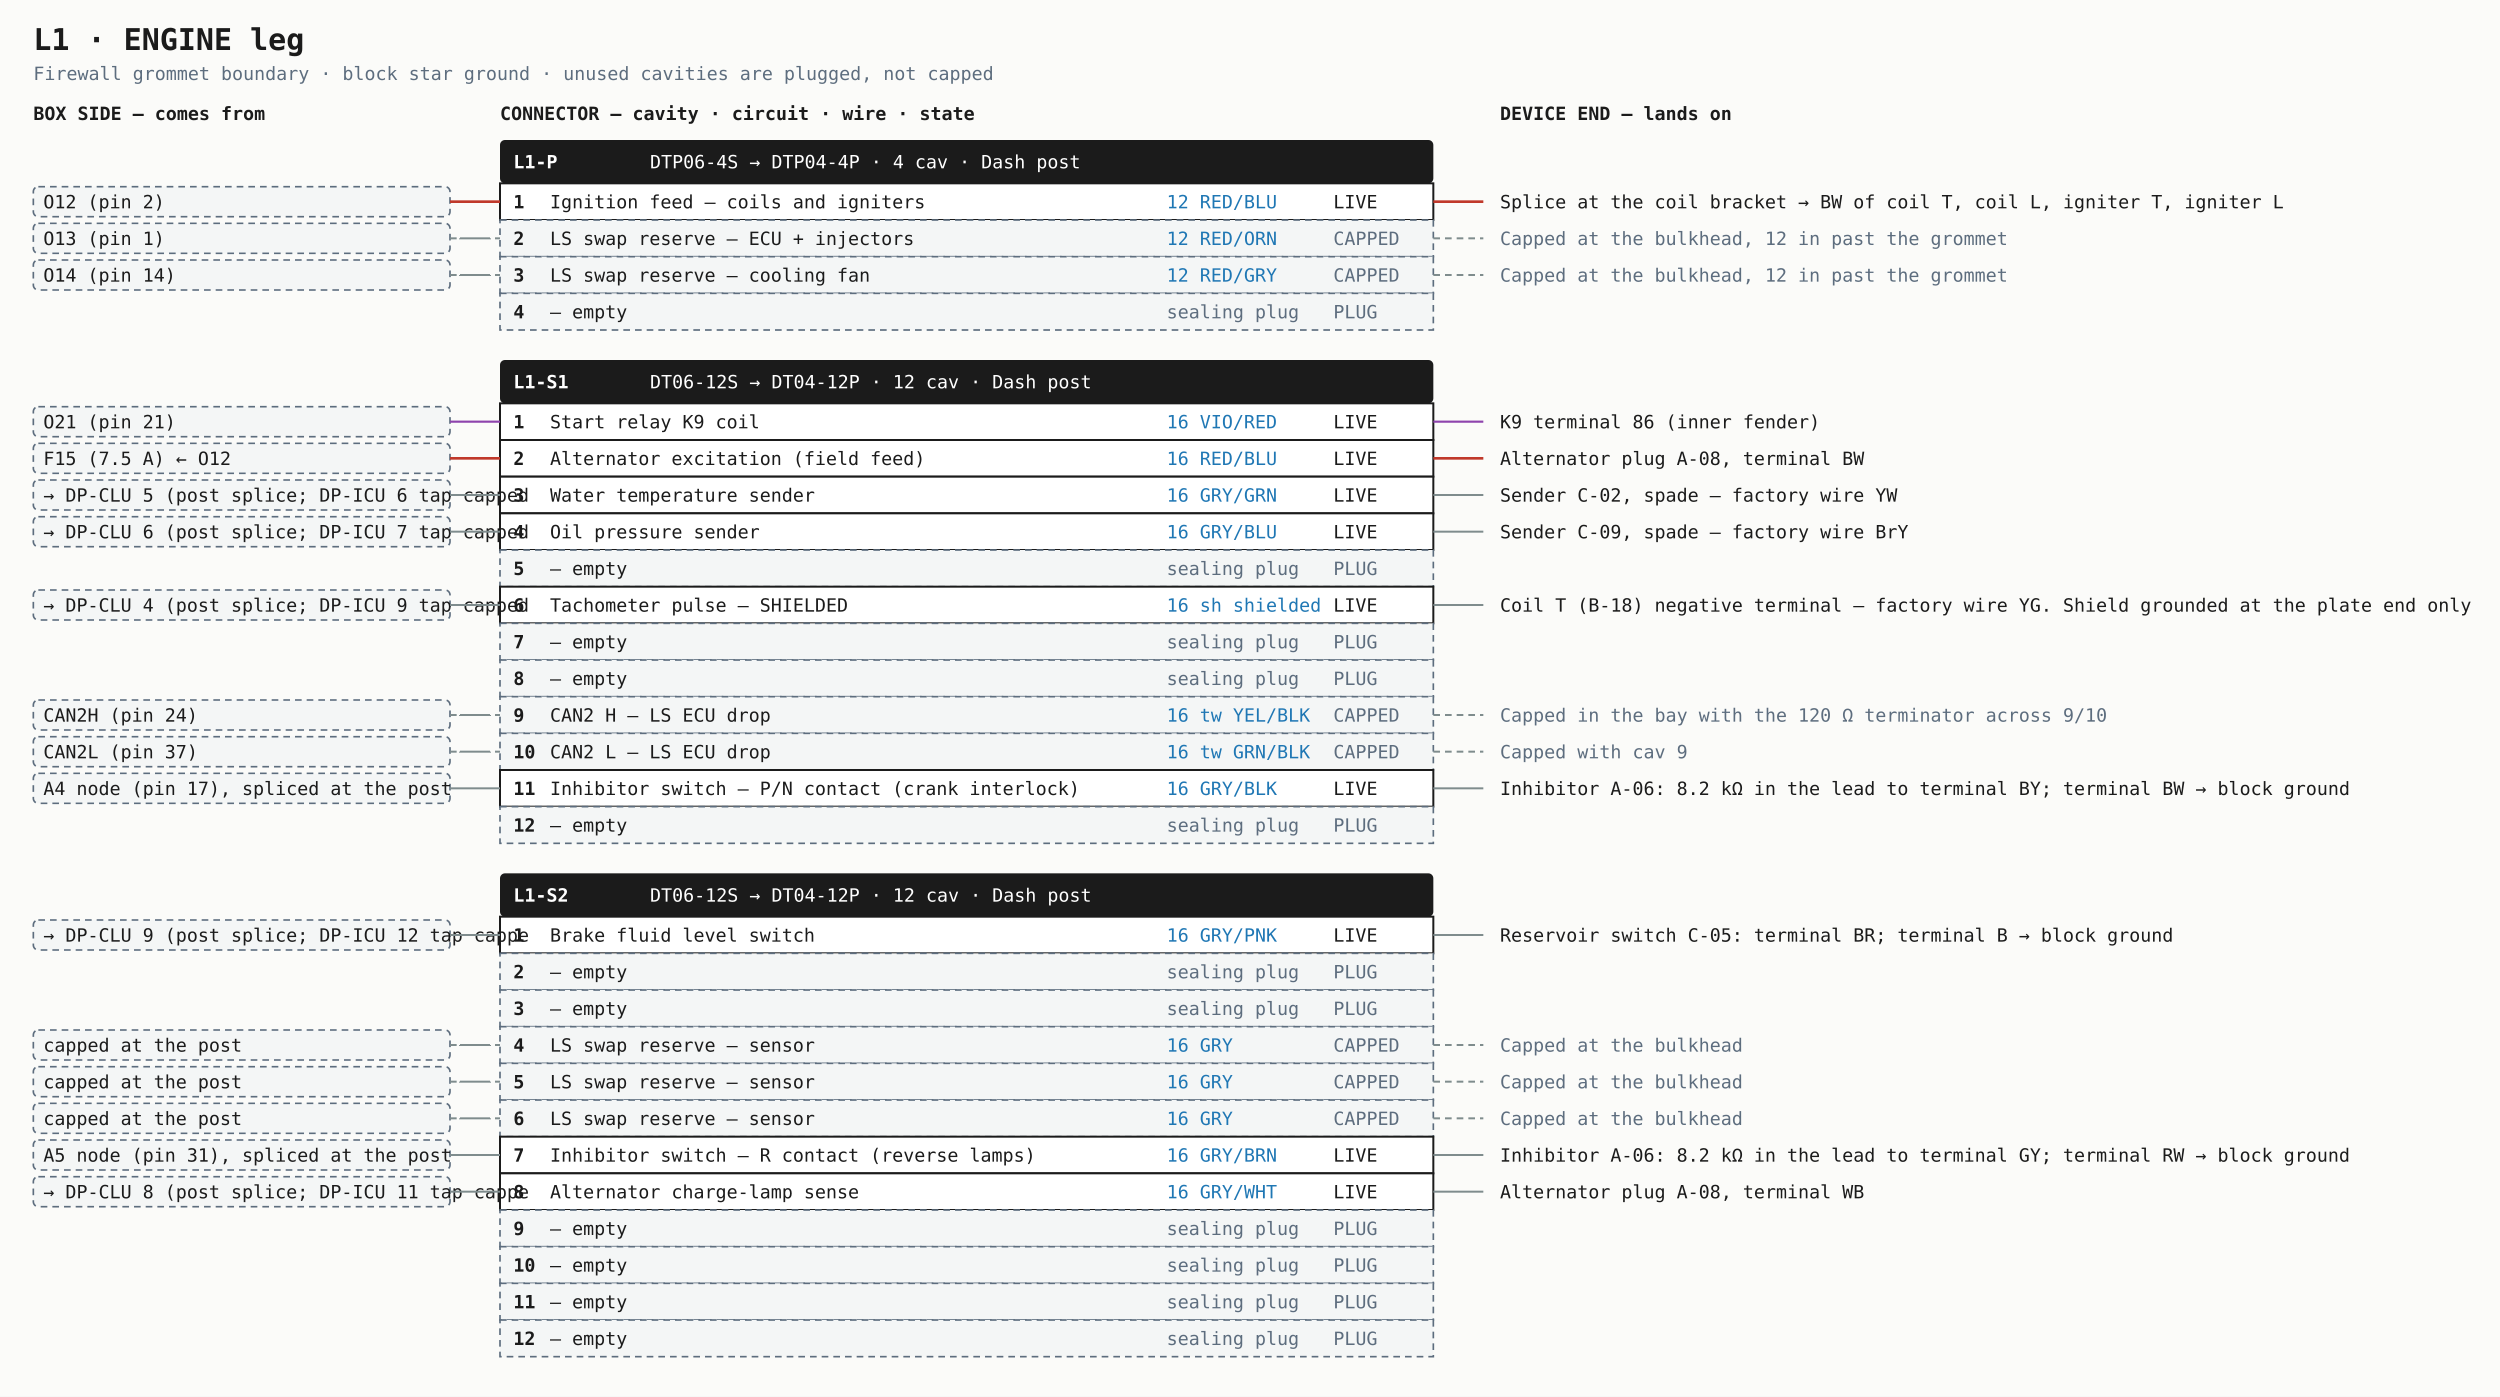
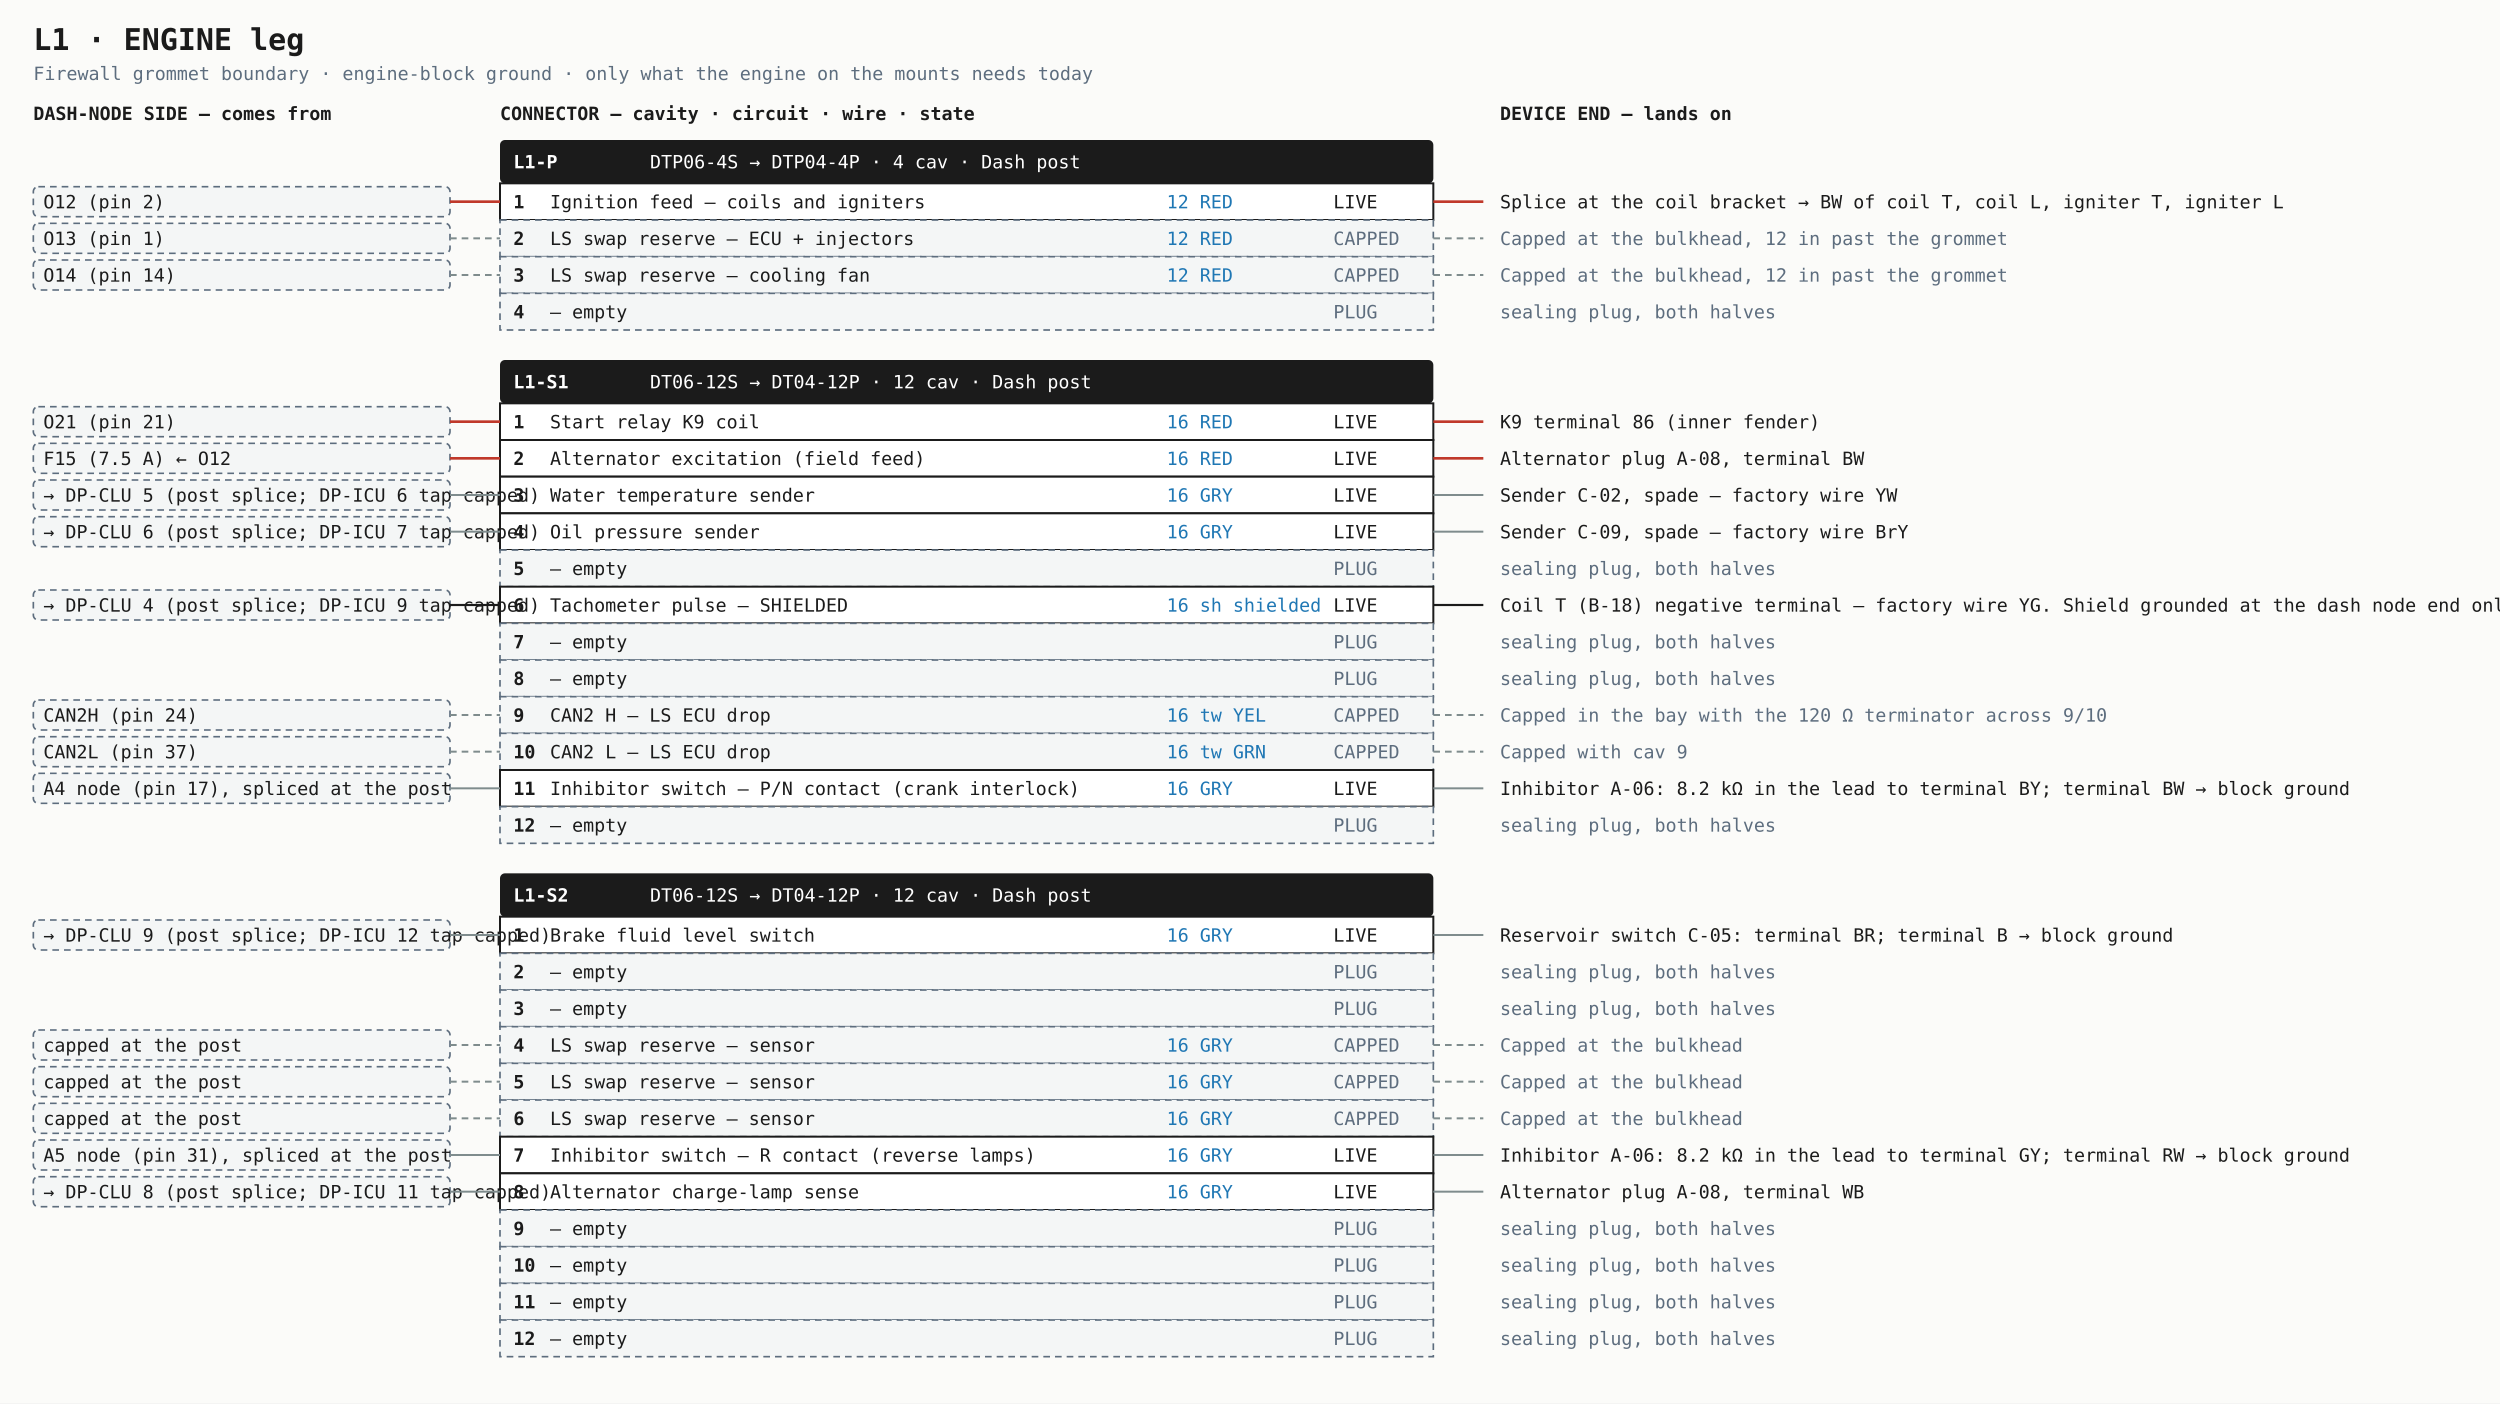
- <svg xmlns="http://www.w3.org/2000/svg" width="1500" height="838" viewBox="0 0 1500 838" font-family="ui-monospace, Menlo, Consolas, 'DejaVu Sans Mono', monospace" font-size="11">
+ <svg xmlns="http://www.w3.org/2000/svg" width="1500" height="842" viewBox="0 0 1500 842" font-family="ui-monospace, Menlo, Consolas, 'DejaVu Sans Mono', monospace" font-size="11">
  <style>
.t{fill:#1b1b1b}.d{fill:#5d6d7e}.h{font-weight:700;fill:#1b1b1b}.w{fill:#fff}
.box{fill:#fff;stroke:#1b1b1b;stroke-width:1.2}
.zone{fill:#f4f6f6;stroke:#5d6d7e;stroke-width:1;stroke-dasharray:4 3}
.hdr{fill:#1b1b1b}
.pwr{stroke:#c0392b;stroke-width:3;fill:none}
.pwr2{stroke:#c0392b;stroke-width:1.8;fill:none}
.sig{stroke:#1b1b1b;stroke-width:1.3;fill:none}
.cap{stroke:#7f8c8d;stroke-width:1.2;fill:none;stroke-dasharray:4 3}
.gnd{stroke:#7f8c8d;stroke-width:1.4;fill:none}
.can{stroke:#1f77b4;stroke-width:1.4;fill:none;stroke-dasharray:6 3}
.blu{stroke:#1f77b4;stroke-width:1.3;fill:none}
.org{stroke:#e67e22;stroke-width:1.6;fill:none}
.vio{stroke:#8e44ad;stroke-width:1.3;fill:none}
.gry{stroke:#7f8c8d;stroke-width:1.2;fill:none}
.pnk{stroke:#e84393;stroke-width:1.2;fill:none}
.red{stroke:#c0392b;stroke-width:1.6;fill:none}
.s{font-size:10;fill:#5d6d7e}.b{fill:#1f77b4}.r{fill:#c0392b}
.mono{font-family:ui-monospace, Menlo, Consolas, 'DejaVu Sans Mono', monospace}
</style>
-   <rect width="1500" height="838" fill="#fbfbf9" />
+   <rect width="1500" height="842" fill="#fbfbf9" />
  <text x="20" y="30" font-size="18" class="h">L1 · ENGINE leg</text>
-   <text x="20" y="48" class="d">Firewall grommet boundary · block star ground · unused cavities are plugged, not capped</text>
-   <text x="20.0" y="72.0" class="h">BOX SIDE — comes from</text>
+   <text x="20" y="48" class="d">Firewall grommet boundary · engine-block ground · only what the engine on the mounts needs today</text>
+   <text x="20.0" y="72.0" class="h">DASH-NODE SIDE — comes from</text>
  <text x="300.0" y="72.0" class="h">CONNECTOR — cavity · circuit · wire · state</text>
  <text x="900.0" y="72.0" class="h">DEVICE END — lands on</text>
  <rect x="300.0" y="84.0" width="560.0" height="26.0" rx="3" class="hdr" />
  <text x="308.0" y="101.0" class="w" font-weight="700">L1-P</text>
  <text x="390.0" y="101.0" class="w">DTP06-4S → DTP04-4P · 4 cav · Dash post</text>
  <rect x="300.0" y="110.0" width="560.0" height="22.0" rx="0" class="box" />
  <text x="308.0" y="125.0" class="h">1</text>
  <text x="330.0" y="125.0" class="t">Ignition feed — coils and igniters</text>
-   <text x="700.0" y="125.0" class="b">12 RED/BLU</text>
+   <text x="700.0" y="125.0" class="b">12 RED</text>
  <text x="800.0" y="125.0" class="t">LIVE</text>
  <rect x="300.0" y="132.0" width="560.0" height="22.0" rx="0" class="zone" />
  <text x="308.0" y="147.0" class="h">2</text>
  <text x="330.0" y="147.0" class="t">LS swap reserve — ECU + injectors</text>
-   <text x="700.0" y="147.0" class="b">12 RED/ORN</text>
+   <text x="700.0" y="147.0" class="b">12 RED</text>
  <text x="800.0" y="147.0" class="d">CAPPED</text>
  <rect x="300.0" y="154.0" width="560.0" height="22.0" rx="0" class="zone" />
  <text x="308.0" y="169.0" class="h">3</text>
  <text x="330.0" y="169.0" class="t">LS swap reserve — cooling fan</text>
-   <text x="700.0" y="169.0" class="b">12 RED/GRY</text>
+   <text x="700.0" y="169.0" class="b">12 RED</text>
  <text x="800.0" y="169.0" class="d">CAPPED</text>
  <rect x="300.0" y="176.0" width="560.0" height="22.0" rx="0" class="zone" />
  <text x="308.0" y="191.0" class="h">4</text>
  <text x="330.0" y="191.0" class="t">— empty</text>
-   <text x="700.0" y="191.0" class="d">sealing plug</text>
  <text x="800.0" y="191.0" class="d">PLUG</text>
  <rect x="300.0" y="216.0" width="560.0" height="26.0" rx="3" class="hdr" />
  <text x="308.0" y="233.0" class="w" font-weight="700">L1-S1</text>
  <text x="390.0" y="233.0" class="w">DT06-12S → DT04-12P · 12 cav · Dash post</text>
  <rect x="300.0" y="242.0" width="560.0" height="22.0" rx="0" class="box" />
  <text x="308.0" y="257.0" class="h">1</text>
  <text x="330.0" y="257.0" class="t">Start relay K9 coil</text>
-   <text x="700.0" y="257.0" class="b">16 VIO/RED</text>
+   <text x="700.0" y="257.0" class="b">16 RED</text>
  <text x="800.0" y="257.0" class="t">LIVE</text>
  <rect x="300.0" y="264.0" width="560.0" height="22.0" rx="0" class="box" />
  <text x="308.0" y="279.0" class="h">2</text>
  <text x="330.0" y="279.0" class="t">Alternator excitation (field feed)</text>
-   <text x="700.0" y="279.0" class="b">16 RED/BLU</text>
+   <text x="700.0" y="279.0" class="b">16 RED</text>
  <text x="800.0" y="279.0" class="t">LIVE</text>
  <rect x="300.0" y="286.0" width="560.0" height="22.0" rx="0" class="box" />
  <text x="308.0" y="301.0" class="h">3</text>
  <text x="330.0" y="301.0" class="t">Water temperature sender</text>
-   <text x="700.0" y="301.0" class="b">16 GRY/GRN</text>
+   <text x="700.0" y="301.0" class="b">16 GRY</text>
  <text x="800.0" y="301.0" class="t">LIVE</text>
  <rect x="300.0" y="308.0" width="560.0" height="22.0" rx="0" class="box" />
  <text x="308.0" y="323.0" class="h">4</text>
  <text x="330.0" y="323.0" class="t">Oil pressure sender</text>
-   <text x="700.0" y="323.0" class="b">16 GRY/BLU</text>
+   <text x="700.0" y="323.0" class="b">16 GRY</text>
  <text x="800.0" y="323.0" class="t">LIVE</text>
  <rect x="300.0" y="330.0" width="560.0" height="22.0" rx="0" class="zone" />
  <text x="308.0" y="345.0" class="h">5</text>
  <text x="330.0" y="345.0" class="t">— empty</text>
-   <text x="700.0" y="345.0" class="d">sealing plug</text>
  <text x="800.0" y="345.0" class="d">PLUG</text>
  <rect x="300.0" y="352.0" width="560.0" height="22.0" rx="0" class="box" />
  <text x="308.0" y="367.0" class="h">6</text>
  <text x="330.0" y="367.0" class="t">Tachometer pulse — SHIELDED</text>
  <text x="700.0" y="367.0" class="b">16 sh shielded</text>
  <text x="800.0" y="367.0" class="t">LIVE</text>
  <rect x="300.0" y="374.0" width="560.0" height="22.0" rx="0" class="zone" />
  <text x="308.0" y="389.0" class="h">7</text>
  <text x="330.0" y="389.0" class="t">— empty</text>
-   <text x="700.0" y="389.0" class="d">sealing plug</text>
  <text x="800.0" y="389.0" class="d">PLUG</text>
  <rect x="300.0" y="396.0" width="560.0" height="22.0" rx="0" class="zone" />
  <text x="308.0" y="411.0" class="h">8</text>
  <text x="330.0" y="411.0" class="t">— empty</text>
-   <text x="700.0" y="411.0" class="d">sealing plug</text>
  <text x="800.0" y="411.0" class="d">PLUG</text>
  <rect x="300.0" y="418.0" width="560.0" height="22.0" rx="0" class="zone" />
  <text x="308.0" y="433.0" class="h">9</text>
  <text x="330.0" y="433.0" class="t">CAN2 H — LS ECU drop</text>
-   <text x="700.0" y="433.0" class="b">16 tw YEL/BLK</text>
+   <text x="700.0" y="433.0" class="b">16 tw YEL</text>
  <text x="800.0" y="433.0" class="d">CAPPED</text>
  <rect x="300.0" y="440.0" width="560.0" height="22.0" rx="0" class="zone" />
  <text x="308.0" y="455.0" class="h">10</text>
  <text x="330.0" y="455.0" class="t">CAN2 L — LS ECU drop</text>
-   <text x="700.0" y="455.0" class="b">16 tw GRN/BLK</text>
+   <text x="700.0" y="455.0" class="b">16 tw GRN</text>
  <text x="800.0" y="455.0" class="d">CAPPED</text>
  <rect x="300.0" y="462.0" width="560.0" height="22.0" rx="0" class="box" />
  <text x="308.0" y="477.0" class="h">11</text>
  <text x="330.0" y="477.0" class="t">Inhibitor switch — P/N contact (crank interlock)</text>
-   <text x="700.0" y="477.0" class="b">16 GRY/BLK</text>
+   <text x="700.0" y="477.0" class="b">16 GRY</text>
  <text x="800.0" y="477.0" class="t">LIVE</text>
  <rect x="300.0" y="484.0" width="560.0" height="22.0" rx="0" class="zone" />
  <text x="308.0" y="499.0" class="h">12</text>
  <text x="330.0" y="499.0" class="t">— empty</text>
-   <text x="700.0" y="499.0" class="d">sealing plug</text>
  <text x="800.0" y="499.0" class="d">PLUG</text>
  <rect x="300.0" y="524.0" width="560.0" height="26.0" rx="3" class="hdr" />
  <text x="308.0" y="541.0" class="w" font-weight="700">L1-S2</text>
  <text x="390.0" y="541.0" class="w">DT06-12S → DT04-12P · 12 cav · Dash post</text>
  <rect x="300.0" y="550.0" width="560.0" height="22.0" rx="0" class="box" />
  <text x="308.0" y="565.0" class="h">1</text>
  <text x="330.0" y="565.0" class="t">Brake fluid level switch</text>
-   <text x="700.0" y="565.0" class="b">16 GRY/PNK</text>
+   <text x="700.0" y="565.0" class="b">16 GRY</text>
  <text x="800.0" y="565.0" class="t">LIVE</text>
  <rect x="300.0" y="572.0" width="560.0" height="22.0" rx="0" class="zone" />
  <text x="308.0" y="587.0" class="h">2</text>
  <text x="330.0" y="587.0" class="t">— empty</text>
-   <text x="700.0" y="587.0" class="d">sealing plug</text>
  <text x="800.0" y="587.0" class="d">PLUG</text>
  <rect x="300.0" y="594.0" width="560.0" height="22.0" rx="0" class="zone" />
  <text x="308.0" y="609.0" class="h">3</text>
  <text x="330.0" y="609.0" class="t">— empty</text>
-   <text x="700.0" y="609.0" class="d">sealing plug</text>
  <text x="800.0" y="609.0" class="d">PLUG</text>
  <rect x="300.0" y="616.0" width="560.0" height="22.0" rx="0" class="zone" />
  <text x="308.0" y="631.0" class="h">4</text>
  <text x="330.0" y="631.0" class="t">LS swap reserve — sensor</text>
  <text x="700.0" y="631.0" class="b">16 GRY</text>
  <text x="800.0" y="631.0" class="d">CAPPED</text>
  <rect x="300.0" y="638.0" width="560.0" height="22.0" rx="0" class="zone" />
  <text x="308.0" y="653.0" class="h">5</text>
  <text x="330.0" y="653.0" class="t">LS swap reserve — sensor</text>
  <text x="700.0" y="653.0" class="b">16 GRY</text>
  <text x="800.0" y="653.0" class="d">CAPPED</text>
  <rect x="300.0" y="660.0" width="560.0" height="22.0" rx="0" class="zone" />
  <text x="308.0" y="675.0" class="h">6</text>
  <text x="330.0" y="675.0" class="t">LS swap reserve — sensor</text>
  <text x="700.0" y="675.0" class="b">16 GRY</text>
  <text x="800.0" y="675.0" class="d">CAPPED</text>
  <rect x="300.0" y="682.0" width="560.0" height="22.0" rx="0" class="box" />
  <text x="308.0" y="697.0" class="h">7</text>
  <text x="330.0" y="697.0" class="t">Inhibitor switch — R contact (reverse lamps)</text>
-   <text x="700.0" y="697.0" class="b">16 GRY/BRN</text>
+   <text x="700.0" y="697.0" class="b">16 GRY</text>
  <text x="800.0" y="697.0" class="t">LIVE</text>
  <rect x="300.0" y="704.0" width="560.0" height="22.0" rx="0" class="box" />
  <text x="308.0" y="719.0" class="h">8</text>
  <text x="330.0" y="719.0" class="t">Alternator charge-lamp sense</text>
-   <text x="700.0" y="719.0" class="b">16 GRY/WHT</text>
+   <text x="700.0" y="719.0" class="b">16 GRY</text>
  <text x="800.0" y="719.0" class="t">LIVE</text>
  <rect x="300.0" y="726.0" width="560.0" height="22.0" rx="0" class="zone" />
  <text x="308.0" y="741.0" class="h">9</text>
  <text x="330.0" y="741.0" class="t">— empty</text>
-   <text x="700.0" y="741.0" class="d">sealing plug</text>
  <text x="800.0" y="741.0" class="d">PLUG</text>
  <rect x="300.0" y="748.0" width="560.0" height="22.0" rx="0" class="zone" />
  <text x="308.0" y="763.0" class="h">10</text>
  <text x="330.0" y="763.0" class="t">— empty</text>
-   <text x="700.0" y="763.0" class="d">sealing plug</text>
  <text x="800.0" y="763.0" class="d">PLUG</text>
  <rect x="300.0" y="770.0" width="560.0" height="22.0" rx="0" class="zone" />
  <text x="308.0" y="785.0" class="h">11</text>
  <text x="330.0" y="785.0" class="t">— empty</text>
-   <text x="700.0" y="785.0" class="d">sealing plug</text>
  <text x="800.0" y="785.0" class="d">PLUG</text>
  <rect x="300.0" y="792.0" width="560.0" height="22.0" rx="0" class="zone" />
  <text x="308.0" y="807.0" class="h">12</text>
  <text x="330.0" y="807.0" class="t">— empty</text>
-   <text x="700.0" y="807.0" class="d">sealing plug</text>
  <text x="800.0" y="807.0" class="d">PLUG</text>
  <rect x="20.0" y="112.0" width="250.0" height="18.0" rx="3" class="zone" />
  <text x="26.0" y="125.0" class="t">O12 (pin 2)</text>
-   <path d="M 270.0 121.0 L 294.0 121.0 L 276.0 121.0 L 300.0 121.0" class="red" />
+   <path d="M 270.0 121.0 L 300.0 121.0" class="red" />
  <path d="M 860.0 121.0 L 890.0 121.0" class="red" />
  <text x="900.0" y="125.0" class="t">Splice at the coil bracket → BW of coil T, coil L, igniter T, igniter L</text>
  <rect x="20.0" y="134.0" width="250.0" height="18.0" rx="3" class="zone" />
  <text x="26.0" y="147.0" class="t">O13 (pin 1)</text>
-   <path d="M 270.0 143.0 L 294.0 143.0 L 276.0 143.0 L 300.0 143.0" class="cap" />
+   <path d="M 270.0 143.0 L 300.0 143.0" class="cap" />
  <path d="M 860.0 143.0 L 890.0 143.0" class="cap" />
  <text x="900.0" y="147.0" class="d">Capped at the bulkhead, 12 in past the grommet</text>
  <rect x="20.0" y="156.0" width="250.0" height="18.0" rx="3" class="zone" />
  <text x="26.0" y="169.0" class="t">O14 (pin 14)</text>
-   <path d="M 270.0 165.0 L 294.0 165.0 L 276.0 165.0 L 300.0 165.0" class="cap" />
+   <path d="M 270.0 165.0 L 300.0 165.0" class="cap" />
  <path d="M 860.0 165.0 L 890.0 165.0" class="cap" />
  <text x="900.0" y="169.0" class="d">Capped at the bulkhead, 12 in past the grommet</text>
+   <text x="900.0" y="191.0" class="d">sealing plug, both halves</text>
  <rect x="20.0" y="244.0" width="250.0" height="18.0" rx="3" class="zone" />
  <text x="26.0" y="257.0" class="t">O21 (pin 21)</text>
-   <path d="M 270.0 253.0 L 294.0 253.0 L 276.0 253.0 L 300.0 253.0" class="vio" />
-   <path d="M 860.0 253.0 L 890.0 253.0" class="vio" />
+   <path d="M 270.0 253.0 L 300.0 253.0" class="red" />
+   <path d="M 860.0 253.0 L 890.0 253.0" class="red" />
  <text x="900.0" y="257.0" class="t">K9 terminal 86 (inner fender)</text>
  <rect x="20.0" y="266.0" width="250.0" height="18.0" rx="3" class="zone" />
  <text x="26.0" y="279.0" class="t">F15 (7.5 A) ← O12</text>
-   <path d="M 270.0 275.0 L 294.0 275.0 L 276.0 275.0 L 300.0 275.0" class="red" />
+   <path d="M 270.0 275.0 L 300.0 275.0" class="red" />
  <path d="M 860.0 275.0 L 890.0 275.0" class="red" />
  <text x="900.0" y="279.0" class="t">Alternator plug A-08, terminal BW</text>
  <rect x="20.0" y="288.0" width="250.0" height="18.0" rx="3" class="zone" />
-   <text x="26.0" y="301.0" class="t">→ DP-CLU 5 (post splice; DP-ICU 6 tap capped</text>
-   <path d="M 270.0 297.0 L 294.0 297.0 L 276.0 297.0 L 300.0 297.0" class="gry" />
+   <text x="26.0" y="301.0" class="t">→ DP-CLU 5 (post splice; DP-ICU 6 tap capped)</text>
+   <path d="M 270.0 297.0 L 300.0 297.0" class="gry" />
  <path d="M 860.0 297.0 L 890.0 297.0" class="gry" />
  <text x="900.0" y="301.0" class="t">Sender C-02, spade — factory wire YW</text>
  <rect x="20.0" y="310.0" width="250.0" height="18.0" rx="3" class="zone" />
-   <text x="26.0" y="323.0" class="t">→ DP-CLU 6 (post splice; DP-ICU 7 tap capped</text>
-   <path d="M 270.0 319.0 L 294.0 319.0 L 276.0 319.0 L 300.0 319.0" class="gry" />
+   <text x="26.0" y="323.0" class="t">→ DP-CLU 6 (post splice; DP-ICU 7 tap capped)</text>
+   <path d="M 270.0 319.0 L 300.0 319.0" class="gry" />
  <path d="M 860.0 319.0 L 890.0 319.0" class="gry" />
  <text x="900.0" y="323.0" class="t">Sender C-09, spade — factory wire BrY</text>
+   <text x="900.0" y="345.0" class="d">sealing plug, both halves</text>
  <rect x="20.0" y="354.0" width="250.0" height="18.0" rx="3" class="zone" />
-   <text x="26.0" y="367.0" class="t">→ DP-CLU 4 (post splice; DP-ICU 9 tap capped</text>
-   <path d="M 270.0 363.0 L 294.0 363.0 L 276.0 363.0 L 300.0 363.0" class="gry" />
-   <path d="M 860.0 363.0 L 890.0 363.0" class="gry" />
-   <text x="900.0" y="367.0" class="t">Coil T (B-18) negative terminal — factory wire YG. Shield grounded at the plate end only</text>
+   <text x="26.0" y="367.0" class="t">→ DP-CLU 4 (post splice; DP-ICU 9 tap capped)</text>
+   <path d="M 270.0 363.0 L 300.0 363.0" class="sig" />
+   <path d="M 860.0 363.0 L 890.0 363.0" class="sig" />
+   <text x="900.0" y="367.0" class="t">Coil T (B-18) negative terminal — factory wire YG. Shield grounded at the dash node end only</text>
+   <text x="900.0" y="389.0" class="d">sealing plug, both halves</text>
+   <text x="900.0" y="411.0" class="d">sealing plug, both halves</text>
  <rect x="20.0" y="420.0" width="250.0" height="18.0" rx="3" class="zone" />
  <text x="26.0" y="433.0" class="t">CAN2H (pin 24)</text>
-   <path d="M 270.0 429.0 L 294.0 429.0 L 276.0 429.0 L 300.0 429.0" class="cap" />
+   <path d="M 270.0 429.0 L 300.0 429.0" class="cap" />
  <path d="M 860.0 429.0 L 890.0 429.0" class="cap" />
  <text x="900.0" y="433.0" class="d">Capped in the bay with the 120 Ω terminator across 9/10</text>
  <rect x="20.0" y="442.0" width="250.0" height="18.0" rx="3" class="zone" />
  <text x="26.0" y="455.0" class="t">CAN2L (pin 37)</text>
-   <path d="M 270.0 451.0 L 294.0 451.0 L 276.0 451.0 L 300.0 451.0" class="cap" />
+   <path d="M 270.0 451.0 L 300.0 451.0" class="cap" />
  <path d="M 860.0 451.0 L 890.0 451.0" class="cap" />
  <text x="900.0" y="455.0" class="d">Capped with cav 9</text>
  <rect x="20.0" y="464.0" width="250.0" height="18.0" rx="3" class="zone" />
  <text x="26.0" y="477.0" class="t">A4 node (pin 17), spliced at the post</text>
-   <path d="M 270.0 473.0 L 294.0 473.0 L 276.0 473.0 L 300.0 473.0" class="gry" />
+   <path d="M 270.0 473.0 L 300.0 473.0" class="gry" />
  <path d="M 860.0 473.0 L 890.0 473.0" class="gry" />
  <text x="900.0" y="477.0" class="t">Inhibitor A-06: 8.2 kΩ in the lead to terminal BY; terminal BW → block ground</text>
+   <text x="900.0" y="499.0" class="d">sealing plug, both halves</text>
  <rect x="20.0" y="552.0" width="250.0" height="18.0" rx="3" class="zone" />
-   <text x="26.0" y="565.0" class="t">→ DP-CLU 9 (post splice; DP-ICU 12 tap cappe</text>
-   <path d="M 270.0 561.0 L 294.0 561.0 L 276.0 561.0 L 300.0 561.0" class="gry" />
+   <text x="26.0" y="565.0" class="t">→ DP-CLU 9 (post splice; DP-ICU 12 tap capped)</text>
+   <path d="M 270.0 561.0 L 300.0 561.0" class="gry" />
  <path d="M 860.0 561.0 L 890.0 561.0" class="gry" />
  <text x="900.0" y="565.0" class="t">Reservoir switch C-05: terminal BR; terminal B → block ground</text>
+   <text x="900.0" y="587.0" class="d">sealing plug, both halves</text>
+   <text x="900.0" y="609.0" class="d">sealing plug, both halves</text>
  <rect x="20.0" y="618.0" width="250.0" height="18.0" rx="3" class="zone" />
  <text x="26.0" y="631.0" class="t">capped at the post</text>
-   <path d="M 270.0 627.0 L 294.0 627.0 L 276.0 627.0 L 300.0 627.0" class="cap" />
+   <path d="M 270.0 627.0 L 300.0 627.0" class="cap" />
  <path d="M 860.0 627.0 L 890.0 627.0" class="cap" />
  <text x="900.0" y="631.0" class="d">Capped at the bulkhead</text>
  <rect x="20.0" y="640.0" width="250.0" height="18.0" rx="3" class="zone" />
  <text x="26.0" y="653.0" class="t">capped at the post</text>
-   <path d="M 270.0 649.0 L 294.0 649.0 L 276.0 649.0 L 300.0 649.0" class="cap" />
+   <path d="M 270.0 649.0 L 300.0 649.0" class="cap" />
  <path d="M 860.0 649.0 L 890.0 649.0" class="cap" />
  <text x="900.0" y="653.0" class="d">Capped at the bulkhead</text>
  <rect x="20.0" y="662.0" width="250.0" height="18.0" rx="3" class="zone" />
  <text x="26.0" y="675.0" class="t">capped at the post</text>
-   <path d="M 270.0 671.0 L 294.0 671.0 L 276.0 671.0 L 300.0 671.0" class="cap" />
+   <path d="M 270.0 671.0 L 300.0 671.0" class="cap" />
  <path d="M 860.0 671.0 L 890.0 671.0" class="cap" />
  <text x="900.0" y="675.0" class="d">Capped at the bulkhead</text>
  <rect x="20.0" y="684.0" width="250.0" height="18.0" rx="3" class="zone" />
  <text x="26.0" y="697.0" class="t">A5 node (pin 31), spliced at the post</text>
-   <path d="M 270.0 693.0 L 294.0 693.0 L 276.0 693.0 L 300.0 693.0" class="gry" />
+   <path d="M 270.0 693.0 L 300.0 693.0" class="gry" />
  <path d="M 860.0 693.0 L 890.0 693.0" class="gry" />
  <text x="900.0" y="697.0" class="t">Inhibitor A-06: 8.2 kΩ in the lead to terminal GY; terminal RW → block ground</text>
  <rect x="20.0" y="706.0" width="250.0" height="18.0" rx="3" class="zone" />
-   <text x="26.0" y="719.0" class="t">→ DP-CLU 8 (post splice; DP-ICU 11 tap cappe</text>
-   <path d="M 270.0 715.0 L 294.0 715.0 L 276.0 715.0 L 300.0 715.0" class="gry" />
+   <text x="26.0" y="719.0" class="t">→ DP-CLU 8 (post splice; DP-ICU 11 tap capped)</text>
+   <path d="M 270.0 715.0 L 300.0 715.0" class="gry" />
  <path d="M 860.0 715.0 L 890.0 715.0" class="gry" />
  <text x="900.0" y="719.0" class="t">Alternator plug A-08, terminal WB</text>
+   <text x="900.0" y="741.0" class="d">sealing plug, both halves</text>
+   <text x="900.0" y="763.0" class="d">sealing plug, both halves</text>
+   <text x="900.0" y="785.0" class="d">sealing plug, both halves</text>
+   <text x="900.0" y="807.0" class="d">sealing plug, both halves</text>
</svg>
